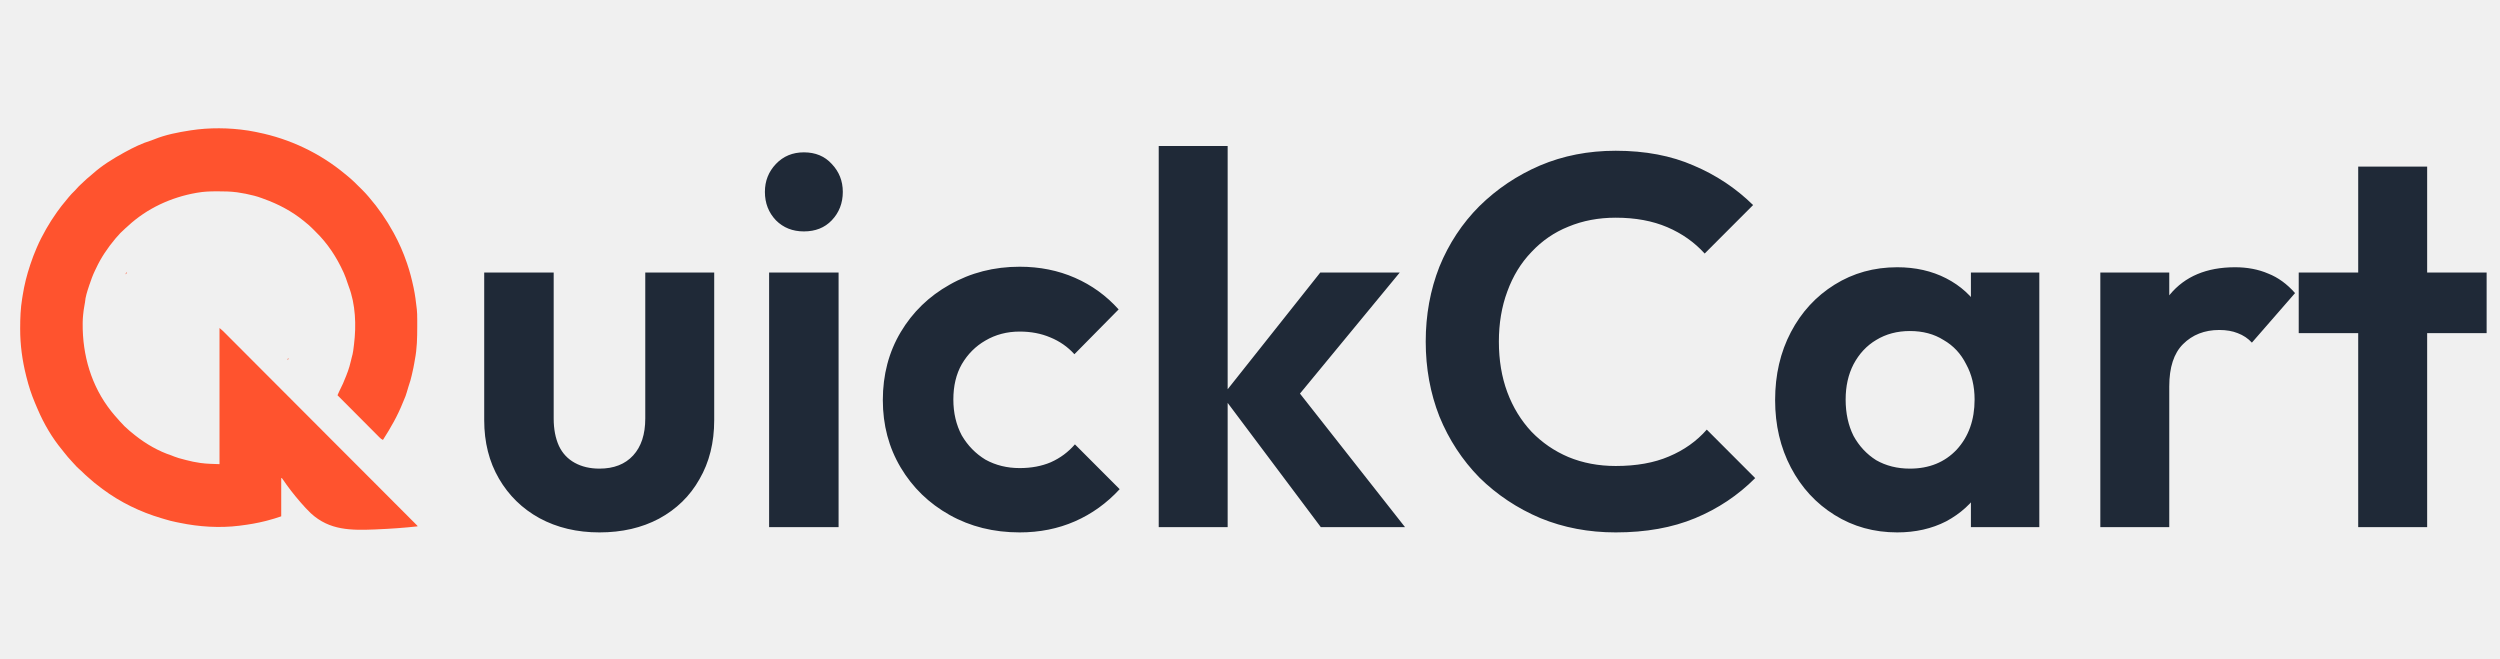
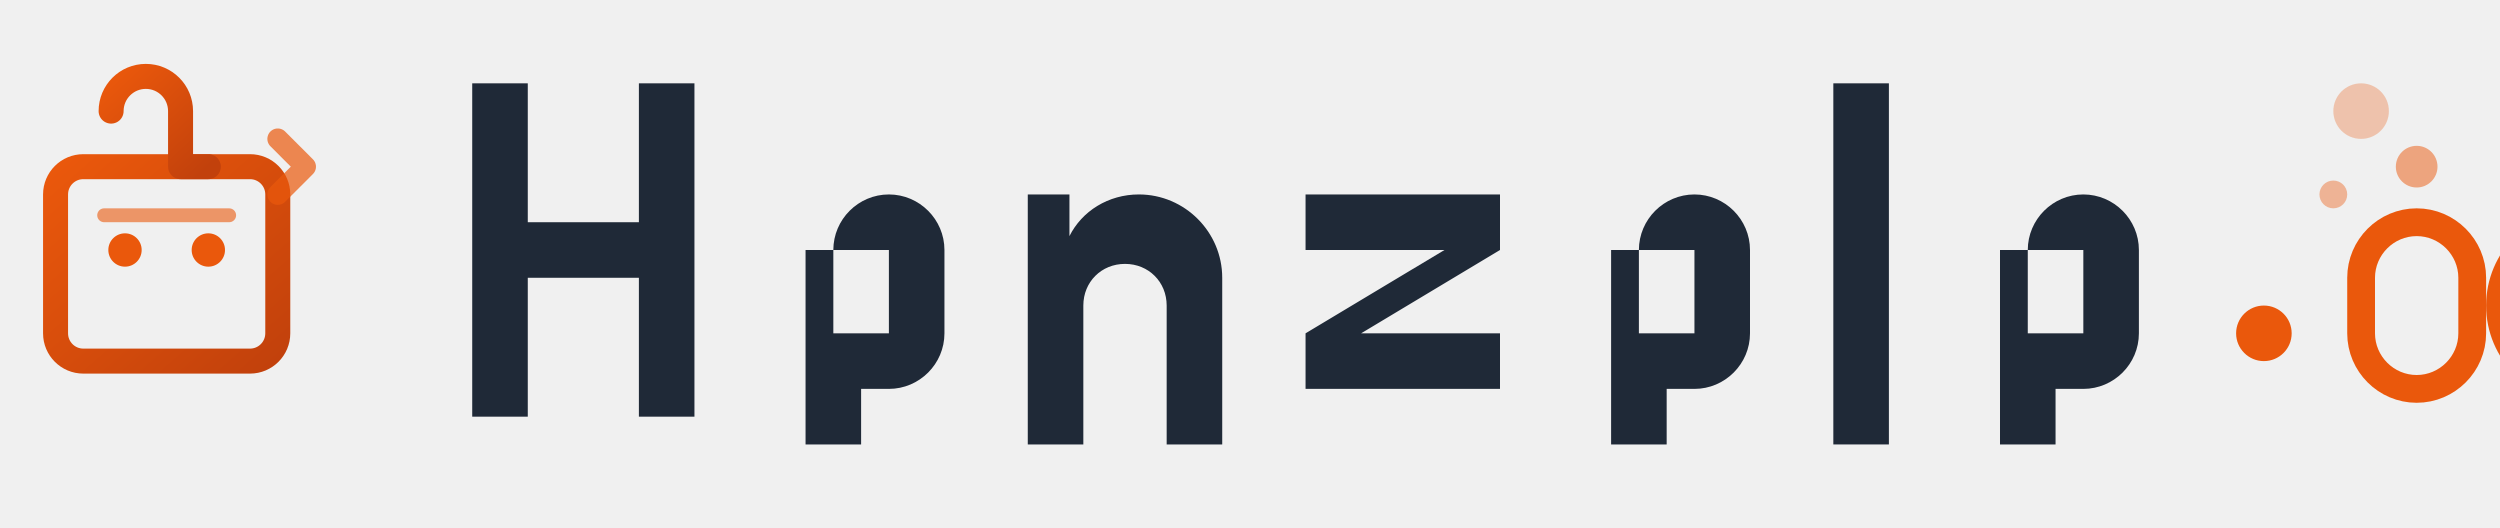
- <svg xmlns="http://www.w3.org/2000/svg" width="129" height="34" viewBox="0 0 129 34" fill="none">
-   <path d="M30.933 27.472C29.774 27.472 28.742 27.227 27.837 26.737C26.95 26.248 26.253 25.568 25.746 24.697C25.239 23.827 24.985 22.821 24.985 21.678V14.062H28.57V21.597C28.57 22.141 28.661 22.612 28.842 23.011C29.023 23.392 29.294 23.682 29.656 23.881C30.019 24.081 30.444 24.181 30.933 24.181C31.675 24.181 32.255 23.954 32.671 23.501C33.087 23.047 33.296 22.413 33.296 21.597V14.062H36.853V21.678C36.853 22.839 36.6 23.854 36.093 24.725C35.604 25.595 34.907 26.275 34.002 26.765C33.115 27.236 32.092 27.472 30.933 27.472ZM39.686 27.2V14.062H43.271V27.2H39.686ZM41.479 11.941C40.9 11.941 40.42 11.75 40.039 11.369C39.659 10.97 39.469 10.481 39.469 9.901C39.469 9.338 39.659 8.858 40.039 8.459C40.42 8.06 40.9 7.861 41.479 7.861C42.076 7.861 42.556 8.06 42.918 8.459C43.298 8.858 43.489 9.338 43.489 9.901C43.489 10.481 43.298 10.97 42.918 11.369C42.556 11.75 42.076 11.941 41.479 11.941ZM52.615 27.472C51.275 27.472 50.071 27.173 49.003 26.574C47.935 25.976 47.093 25.16 46.477 24.126C45.862 23.093 45.554 21.932 45.554 20.645C45.554 19.339 45.862 18.169 46.477 17.136C47.093 16.102 47.935 15.286 49.003 14.688C50.089 14.071 51.293 13.763 52.615 13.763C53.647 13.763 54.597 13.953 55.466 14.334C56.336 14.715 57.087 15.259 57.721 15.966L55.439 18.278C55.095 17.897 54.679 17.607 54.19 17.408C53.719 17.208 53.194 17.109 52.615 17.109C51.963 17.109 51.375 17.263 50.85 17.571C50.343 17.861 49.935 18.269 49.627 18.795C49.338 19.303 49.193 19.91 49.193 20.617C49.193 21.306 49.338 21.923 49.627 22.467C49.935 22.993 50.343 23.41 50.85 23.718C51.375 24.008 51.963 24.153 52.615 24.153C53.212 24.153 53.746 24.054 54.217 23.854C54.706 23.637 55.122 23.328 55.466 22.929L57.775 25.241C57.105 25.967 56.336 26.52 55.466 26.901C54.597 27.281 53.647 27.472 52.615 27.472ZM68.154 27.2L63.076 20.427L68.127 14.062H72.228L66.308 21.243L66.443 19.502L72.499 27.2H68.154ZM59.79 27.2V7.534H63.347V27.2H59.79ZM83.371 27.472C81.977 27.472 80.683 27.227 79.488 26.737C78.293 26.23 77.243 25.532 76.338 24.643C75.45 23.736 74.762 22.685 74.273 21.488C73.803 20.291 73.567 19.003 73.567 17.625C73.567 16.247 73.803 14.96 74.273 13.763C74.762 12.566 75.45 11.524 76.338 10.635C77.243 9.746 78.284 9.048 79.461 8.541C80.656 8.033 81.959 7.779 83.371 7.779C84.892 7.779 86.232 8.033 87.391 8.541C88.549 9.03 89.572 9.71 90.46 10.581L87.961 13.083C87.436 12.503 86.793 12.049 86.033 11.723C85.272 11.397 84.385 11.233 83.371 11.233C82.484 11.233 81.669 11.387 80.927 11.696C80.203 11.986 79.569 12.421 79.026 13.001C78.483 13.563 78.067 14.243 77.777 15.041C77.487 15.821 77.342 16.682 77.342 17.625C77.342 18.586 77.487 19.457 77.777 20.237C78.067 21.016 78.483 21.696 79.026 22.277C79.569 22.839 80.203 23.274 80.927 23.582C81.669 23.89 82.484 24.045 83.371 24.045C84.44 24.045 85.354 23.881 86.114 23.555C86.893 23.229 87.545 22.766 88.07 22.168L90.568 24.67C89.681 25.559 88.649 26.248 87.472 26.737C86.295 27.227 84.928 27.472 83.371 27.472ZM97.897 27.472C96.702 27.472 95.625 27.173 94.665 26.574C93.705 25.976 92.954 25.16 92.411 24.126C91.868 23.093 91.596 21.932 91.596 20.645C91.596 19.339 91.868 18.169 92.411 17.136C92.954 16.102 93.705 15.286 94.665 14.688C95.625 14.089 96.702 13.79 97.897 13.79C98.838 13.79 99.68 13.981 100.422 14.361C101.165 14.742 101.753 15.277 102.188 15.966C102.64 16.637 102.885 17.399 102.921 18.251V22.984C102.885 23.854 102.64 24.625 102.188 25.296C101.753 25.967 101.165 26.502 100.422 26.901C99.68 27.281 98.838 27.472 97.897 27.472ZM98.549 24.181C99.544 24.181 100.35 23.854 100.966 23.201C101.581 22.53 101.889 21.669 101.889 20.617C101.889 19.928 101.744 19.321 101.454 18.795C101.183 18.251 100.794 17.834 100.287 17.544C99.798 17.235 99.219 17.081 98.549 17.081C97.897 17.081 97.317 17.235 96.81 17.544C96.322 17.834 95.932 18.251 95.643 18.795C95.371 19.321 95.235 19.928 95.235 20.617C95.235 21.325 95.371 21.95 95.643 22.494C95.932 23.02 96.322 23.437 96.81 23.745C97.317 24.035 97.897 24.181 98.549 24.181ZM101.699 27.2V23.664L102.269 20.454L101.699 17.299V14.062H105.229V27.2H101.699ZM108.377 27.2V14.062H111.934V27.2H108.377ZM111.934 19.937L110.549 19.013C110.712 17.399 111.183 16.129 111.962 15.205C112.74 14.262 113.863 13.79 115.329 13.79C115.963 13.79 116.533 13.899 117.04 14.117C117.547 14.316 118.009 14.652 118.425 15.123L116.198 17.68C115.999 17.462 115.755 17.299 115.465 17.19C115.194 17.081 114.877 17.027 114.515 17.027C113.754 17.027 113.129 17.272 112.641 17.761C112.17 18.233 111.934 18.958 111.934 19.937ZM121.683 27.2V8.595H125.241V27.2H121.683ZM118.614 17.19V14.062H128.31V17.19H118.614Z" fill="#1F2937" />
-   <mask id="mask0_3277_1003" style="mask-type:luminance" maskUnits="userSpaceOnUse" x="0" y="5" width="23" height="24">
-     <path d="M22.632 5.667H0V28.334H22.632V5.667Z" fill="white" />
-   </mask>
-   <g mask="url(#mask0_3277_1003)">
-     <path d="M12.769 6.732C12.791 6.735 12.814 6.739 12.837 6.742C12.953 6.76 13.067 6.781 13.181 6.805C13.225 6.815 13.269 6.824 13.313 6.833C14.947 7.163 16.503 7.897 17.787 8.964C17.819 8.991 17.852 9.018 17.886 9.044C18.155 9.259 18.399 9.504 18.643 9.748C18.662 9.766 18.68 9.785 18.7 9.805C18.807 9.912 18.909 10.021 19.007 10.137C19.022 10.154 19.022 10.154 19.037 10.172C19.521 10.733 19.942 11.339 20.297 11.99C20.309 12.011 20.32 12.031 20.332 12.053C20.591 12.53 20.811 13.027 20.986 13.542C20.993 13.563 21.001 13.585 21.009 13.607C21.142 13.996 21.244 14.389 21.33 14.791C21.334 14.812 21.339 14.832 21.343 14.853C21.418 15.202 21.462 15.557 21.502 15.912C21.504 15.927 21.506 15.943 21.508 15.959C21.526 16.117 21.527 16.274 21.528 16.434C21.528 16.463 21.528 16.493 21.529 16.523C21.529 16.617 21.529 16.712 21.529 16.806C21.529 16.822 21.529 16.838 21.529 16.855C21.53 17.424 21.519 17.984 21.41 18.545C21.397 18.615 21.385 18.684 21.374 18.754C21.349 18.909 21.314 19.061 21.28 19.213C21.268 19.263 21.257 19.312 21.246 19.362C21.205 19.545 21.156 19.721 21.093 19.898C21.079 19.945 21.064 19.991 21.05 20.037C21.043 20.06 21.036 20.084 21.029 20.108C21.014 20.155 21 20.204 20.986 20.252C20.95 20.373 20.912 20.489 20.858 20.603C20.836 20.652 20.816 20.701 20.796 20.751C20.523 21.442 20.16 22.077 19.76 22.7C19.684 22.667 19.636 22.624 19.578 22.566C19.558 22.547 19.539 22.527 19.52 22.508C19.499 22.487 19.478 22.465 19.457 22.444C19.434 22.422 19.412 22.399 19.39 22.377C19.329 22.317 19.269 22.256 19.209 22.195C19.146 22.132 19.083 22.069 19.02 22.006C18.9 21.886 18.781 21.766 18.662 21.646C18.526 21.509 18.39 21.373 18.254 21.236C17.974 20.956 17.695 20.675 17.415 20.394C17.443 20.323 17.473 20.255 17.508 20.187C17.643 19.924 17.763 19.659 17.867 19.381C17.872 19.367 17.877 19.353 17.883 19.339C17.893 19.311 17.904 19.283 17.914 19.255C17.927 19.222 17.939 19.189 17.952 19.156C18.012 18.996 18.055 18.833 18.095 18.666C18.102 18.64 18.108 18.614 18.115 18.587C18.127 18.536 18.14 18.485 18.152 18.434C18.164 18.384 18.177 18.334 18.191 18.285C18.222 18.16 18.234 18.032 18.25 17.905C18.255 17.86 18.261 17.815 18.267 17.77C18.388 16.792 18.35 15.698 17.991 14.769C17.968 14.709 17.948 14.648 17.928 14.587C17.872 14.414 17.813 14.246 17.738 14.08C17.73 14.064 17.723 14.048 17.716 14.032C17.369 13.269 16.899 12.554 16.297 11.968C16.244 11.916 16.192 11.863 16.14 11.81C16.013 11.68 15.88 11.564 15.737 11.451C15.715 11.433 15.694 11.416 15.671 11.397C15.06 10.899 14.363 10.532 13.624 10.266C13.584 10.252 13.544 10.237 13.504 10.222C13.382 10.176 13.26 10.137 13.134 10.104C13.117 10.1 13.1 10.095 13.082 10.091C12.812 10.022 12.543 9.966 12.267 9.928C12.249 9.925 12.23 9.923 12.211 9.92C11.89 9.878 11.569 9.873 11.245 9.873C11.223 9.873 11.2 9.873 11.177 9.873C10.843 9.873 10.517 9.883 10.187 9.943C10.169 9.946 10.151 9.949 10.132 9.952C8.828 10.18 7.579 10.755 6.604 11.661C6.56 11.703 6.514 11.743 6.467 11.783C6.289 11.938 6.122 12.11 5.971 12.292C5.961 12.303 5.952 12.315 5.942 12.327C5.555 12.79 5.212 13.295 4.958 13.844C4.938 13.888 4.916 13.932 4.894 13.976C4.78 14.213 4.693 14.459 4.609 14.709C4.604 14.726 4.598 14.742 4.593 14.758C4.5 15.034 4.407 15.319 4.384 15.61C4.379 15.658 4.369 15.704 4.359 15.752C4.327 15.904 4.31 16.059 4.293 16.214C4.291 16.23 4.29 16.246 4.288 16.262C4.275 16.386 4.268 16.508 4.267 16.632C4.266 16.651 4.266 16.669 4.266 16.689C4.251 18.324 4.709 19.918 5.734 21.213C5.752 21.235 5.769 21.257 5.787 21.279C5.88 21.395 5.977 21.506 6.076 21.615C6.116 21.66 6.155 21.705 6.194 21.75C6.343 21.921 6.507 22.08 6.681 22.226C6.699 22.241 6.716 22.255 6.734 22.27C6.795 22.321 6.856 22.37 6.918 22.42C6.938 22.436 6.959 22.453 6.98 22.47C7.535 22.91 8.18 23.282 8.853 23.503C8.9 23.52 8.945 23.539 8.99 23.558C9.141 23.62 9.298 23.659 9.456 23.7C9.509 23.714 9.562 23.728 9.615 23.742C9.847 23.804 10.079 23.851 10.316 23.885C10.331 23.887 10.345 23.889 10.36 23.891C10.682 23.937 11 23.938 11.327 23.95C11.327 21.631 11.327 19.313 11.327 16.925C11.497 17.07 11.497 17.07 11.561 17.135C11.576 17.149 11.591 17.164 11.606 17.179C11.63 17.203 11.63 17.203 11.654 17.227C11.671 17.244 11.688 17.262 11.706 17.279C11.763 17.337 11.821 17.395 11.878 17.452C11.92 17.494 11.962 17.536 12.003 17.577C12.094 17.668 12.184 17.759 12.275 17.849C12.409 17.984 12.544 18.119 12.679 18.254C12.919 18.495 13.16 18.736 13.4 18.977C13.611 19.187 13.821 19.398 14.031 19.609C14.052 19.63 14.052 19.63 14.073 19.651C14.13 19.708 14.187 19.764 14.243 19.821C14.774 20.353 15.305 20.885 15.836 21.417C16.308 21.89 16.78 22.363 17.252 22.836C17.783 23.367 18.313 23.898 18.843 24.429C18.899 24.485 18.956 24.542 19.012 24.599C19.026 24.613 19.04 24.627 19.055 24.641C19.265 24.852 19.475 25.062 19.686 25.273C19.924 25.512 20.163 25.752 20.402 25.991C20.536 26.125 20.67 26.259 20.804 26.393C20.893 26.483 20.982 26.572 21.072 26.662C21.122 26.713 21.173 26.764 21.224 26.815C21.279 26.869 21.334 26.924 21.389 26.979C21.404 26.995 21.421 27.011 21.437 27.028C21.452 27.042 21.466 27.057 21.481 27.072C21.5 27.09 21.5 27.09 21.519 27.11C21.545 27.139 21.545 27.139 21.545 27.16C20.845 27.237 20.145 27.287 19.441 27.315C19.415 27.316 19.39 27.317 19.363 27.319C18.113 27.369 17.003 27.372 16.042 26.487C15.854 26.309 15.681 26.119 15.511 25.923C15.492 25.901 15.492 25.901 15.473 25.878C15.154 25.51 14.858 25.127 14.585 24.724C14.557 24.68 14.557 24.68 14.511 24.661C14.511 25.315 14.511 25.969 14.511 26.643C14.271 26.724 14.036 26.8 13.792 26.861C13.763 26.869 13.734 26.876 13.705 26.884C13.281 26.991 12.858 27.064 12.424 27.117C12.398 27.121 12.372 27.124 12.345 27.128C11.34 27.253 10.271 27.185 9.281 26.979C9.223 26.967 9.164 26.956 9.106 26.944C8.899 26.904 8.699 26.852 8.498 26.789C8.438 26.77 8.379 26.753 8.319 26.736C7.247 26.42 6.201 25.914 5.304 25.243C5.276 25.221 5.247 25.2 5.218 25.179C4.983 25.005 4.757 24.823 4.542 24.625C4.494 24.581 4.446 24.539 4.397 24.496C4.323 24.432 4.254 24.364 4.186 24.294C4.144 24.253 4.102 24.216 4.058 24.179C3.975 24.107 3.904 24.029 3.832 23.947C3.792 23.902 3.752 23.858 3.711 23.815C3.572 23.668 3.442 23.518 3.319 23.358C3.281 23.307 3.241 23.258 3.201 23.209C2.691 22.595 2.262 21.862 1.949 21.127C1.94 21.106 1.93 21.084 1.921 21.063C1.891 20.991 1.86 20.92 1.83 20.848C1.82 20.824 1.81 20.8 1.799 20.775C1.618 20.346 1.48 19.919 1.368 19.468C1.362 19.446 1.357 19.424 1.351 19.402C1.15 18.603 1.04 17.803 1.041 16.979C1.041 16.959 1.041 16.938 1.041 16.918C1.042 16.412 1.06 15.908 1.143 15.408C1.154 15.346 1.163 15.284 1.173 15.223C1.257 14.693 1.386 14.184 1.556 13.676C1.562 13.659 1.567 13.643 1.573 13.625C1.666 13.348 1.766 13.076 1.884 12.809C1.892 12.79 1.9 12.771 1.909 12.751C2.041 12.444 2.192 12.151 2.357 11.861C2.369 11.841 2.38 11.821 2.391 11.8C2.553 11.517 2.727 11.243 2.917 10.977C2.935 10.951 2.935 10.951 2.954 10.924C3.096 10.727 3.241 10.534 3.401 10.35C3.451 10.292 3.498 10.232 3.546 10.172C3.641 10.054 3.746 9.949 3.854 9.844C3.931 9.768 4.002 9.691 4.071 9.609C4.106 9.57 4.143 9.536 4.183 9.502C4.243 9.451 4.299 9.399 4.354 9.342C4.438 9.257 4.529 9.182 4.622 9.107C4.674 9.064 4.725 9.02 4.775 8.975C5.259 8.54 5.833 8.186 6.401 7.874C6.422 7.863 6.443 7.852 6.464 7.84C6.888 7.609 7.33 7.391 7.794 7.251C7.853 7.231 7.909 7.21 7.966 7.186C8.547 6.95 9.182 6.828 9.8 6.732C9.823 6.729 9.823 6.729 9.845 6.725C10.797 6.578 11.817 6.588 12.769 6.732Z" fill="#FF532E" />
-     <path d="M14.864 18.476C14.872 18.491 14.88 18.507 14.888 18.523C14.869 18.542 14.849 18.562 14.829 18.582C14.841 18.547 14.852 18.512 14.864 18.476Z" fill="#FF532E" />
-     <path d="M6.531 14.038C6.542 14.074 6.542 14.074 6.528 14.104C6.507 14.133 6.507 14.133 6.472 14.156C6.487 14.114 6.507 14.076 6.531 14.038Z" fill="#FF532E" />
+ <svg xmlns="http://www.w3.org/2000/svg" width="180" height="38" viewBox="0 0 180 38" fill="none">
+   <g>
+     <defs>
+       <linearGradient id="brandGradient" x1="0%" y1="0%" x2="100%" y2="100%">
+         <stop offset="0%" style="stop-color:#EA580C;stop-opacity:1" />
+         <stop offset="100%" style="stop-color:#C2410C;stop-opacity:1" />
+       </linearGradient>
+     </defs>
+     <rect x="4" y="12" width="16" height="14" rx="2" fill="none" stroke="url(#brandGradient)" stroke-width="1.8" />
+     <path d="M8 8a2.5 2.5 0 0 1 5 0v4M13 12h2" stroke="url(#brandGradient)" stroke-width="1.8" stroke-linecap="round" />
+     <circle cx="9" cy="18" r="1.2" fill="#EA580C" />
+     <circle cx="15" cy="18" r="1.2" fill="#EA580C" />
+     <rect x="7" y="15" width="10" height="1" rx="0.5" fill="#EA580C" opacity="0.6" />
+     <path d="M20 10l2 2M20 14l2-2" stroke="#EA580C" stroke-width="1.5" stroke-linecap="round" opacity="0.7" />
  </g>
+   <g transform="translate(32, 0)" fill="#1F2937">
+     <path d="M2 6V30H6V20H14V30H18V6H14V16H6V6H2Z" font-weight="600" />
+     <path d="M28 18C28 15.8 29.8 14 32 14C34.2 14 36 15.8 36 18V24C36 26.2 34.2 28 32 28H30V32H26V18H28ZM32 24V18H28V24H32Z" />
+     <path d="M42 14V32H46V22C46 20.3 47.3 19 49 19C50.7 19 52 20.3 52 22V32H56V20C56 16.7 53.3 14 50 14C47.8 14 45.9 15.2 45 17V14H42Z" />
+     <path d="M62 14V18H72L62 24V28H76V24H66L76 18V14H62Z" />
+     <path d="M86 18C86 15.8 87.8 14 90 14C92.2 14 94 15.8 94 18V24C94 26.2 92.2 28 90 28H88V32H84V18H86ZM90 24V18H86V24H90Z" />
+     <path d="M100 6V32H104V6H100Z" />
+     <path d="M114 18C114 15.8 115.8 14 118 14C120.2 14 122 15.8 122 18V24C122 26.2 120.2 28 118 28H116V32H112V18H114ZM118 24V18H114V24H118Z" />
+     <g transform="translate(128, 16)" fill="#EA580C">
+       <circle cx="3" cy="8" r="2" fill="#EA580C" />
+       <path d="M10 4C10 1.8 11.8 0 14 0C16.2 0 18 1.8 18 4V8C18 10.2 16.2 12 14 12C11.8 12 10 10.2 10 8V4Z" fill="none" stroke="#EA580C" stroke-width="2" stroke-linecap="round" />
+       <circle cx="26" cy="6" r="6" fill="none" stroke="#EA580C" stroke-width="2" />
+     </g>
+   </g>
+   <circle cx="170" cy="8" r="2" fill="#EA580C" opacity="0.3" />
+   <circle cx="174" cy="12" r="1.5" fill="#EA580C" opacity="0.5" />
+   <circle cx="168" cy="14" r="1" fill="#EA580C" opacity="0.4" />
</svg>
